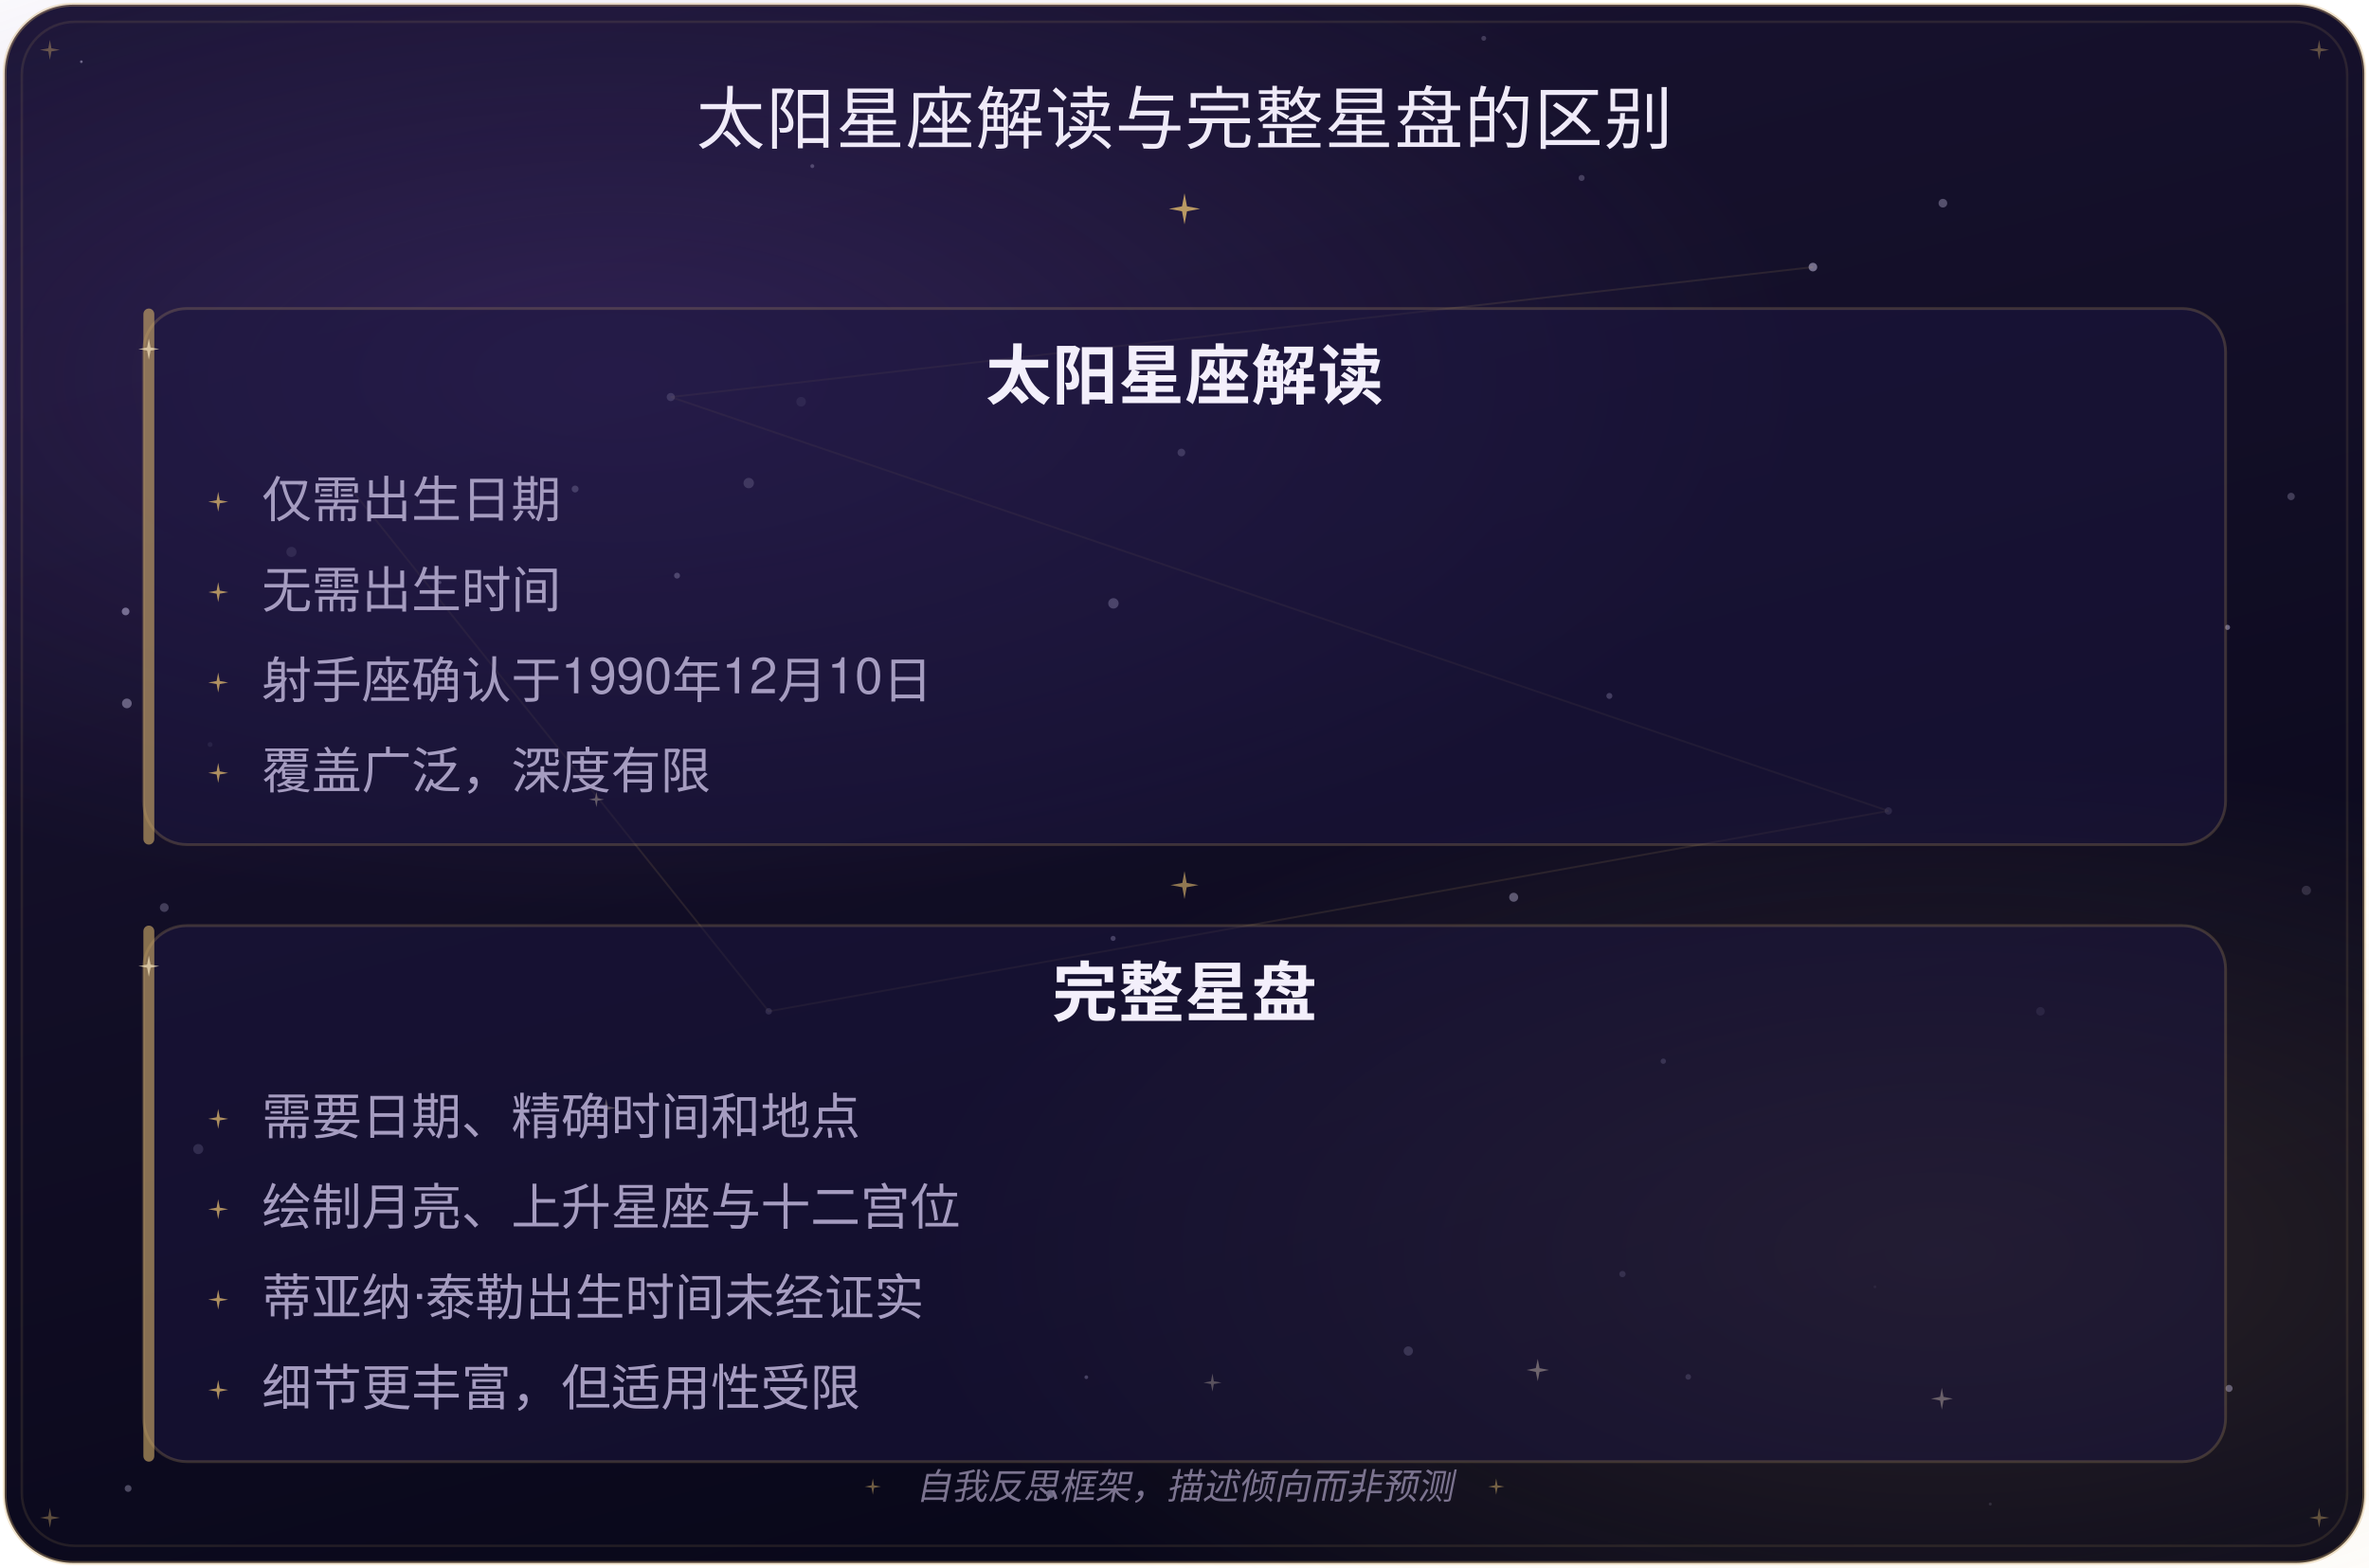
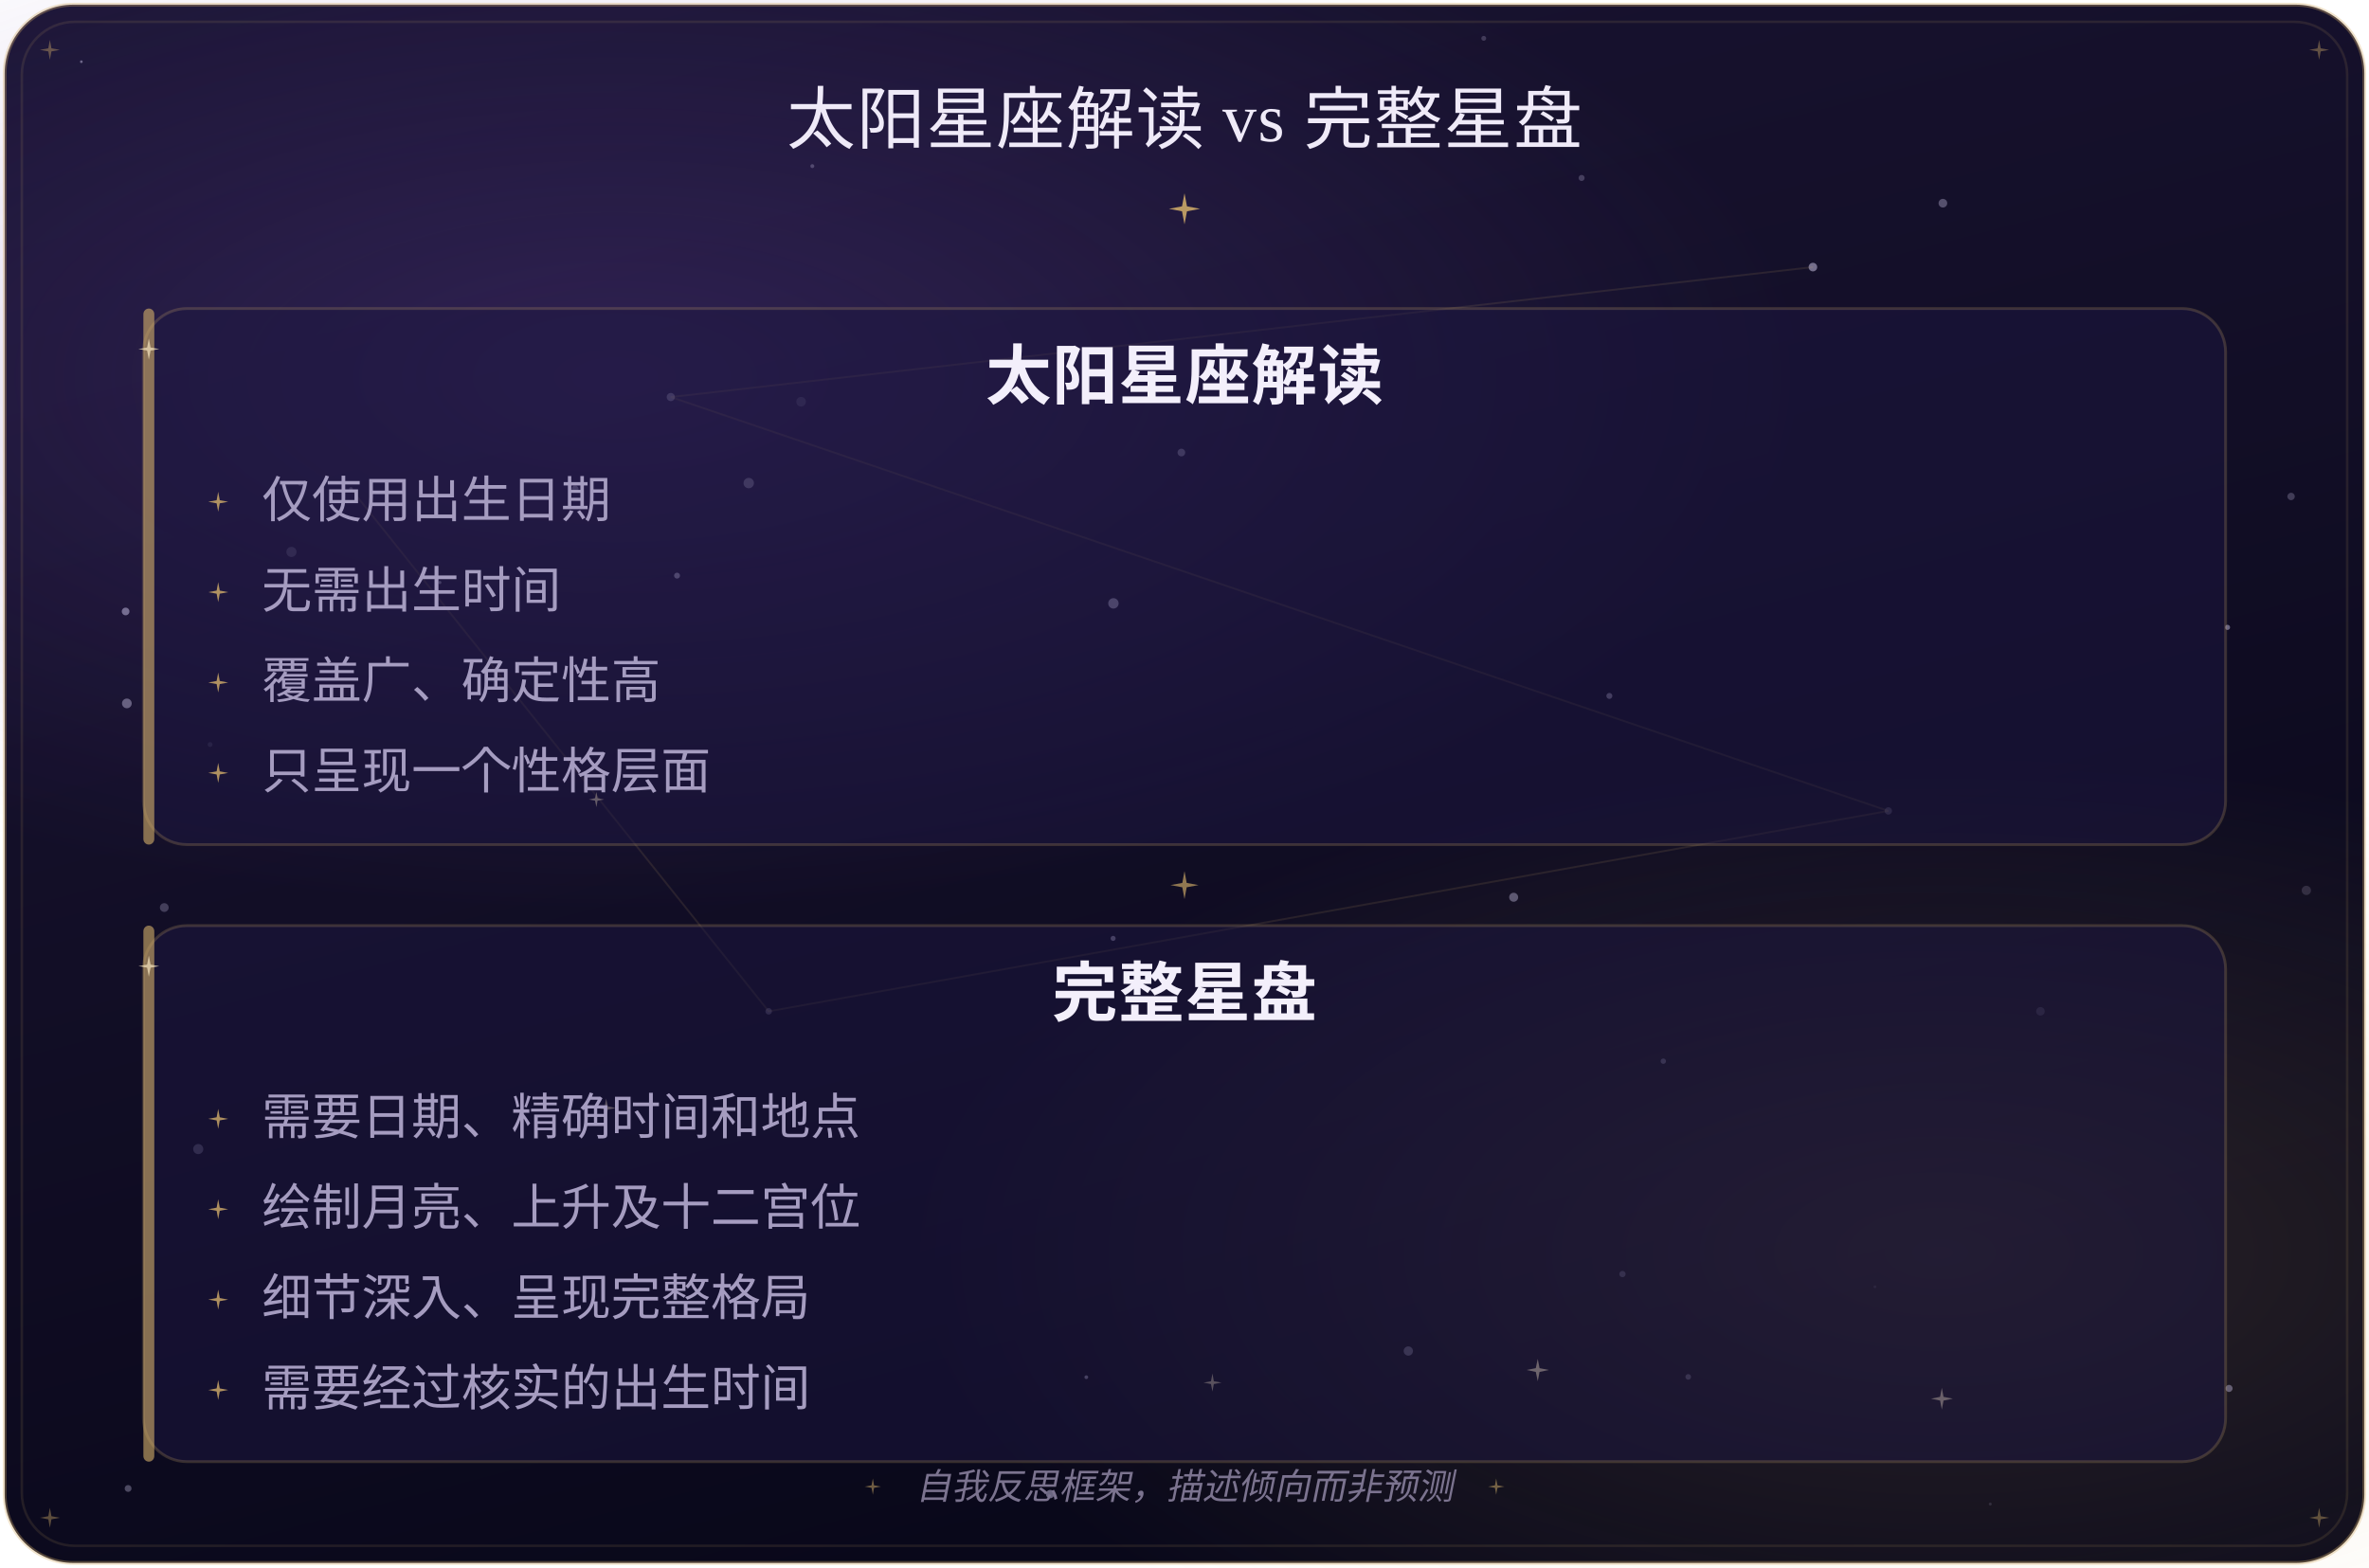
- <svg xmlns="http://www.w3.org/2000/svg" viewBox="0 0 760 503" role="img" aria-label="太阳星座解读与完整星盘的区别">
+ <svg xmlns="http://www.w3.org/2000/svg" viewBox="0 0 760 503" role="img" aria-label="太阳星座解读 vs 完整星盘">
  <defs>
    <linearGradient id="teyanataylorbirthchart0zh-panel" x1="0" y1="0" x2="0.4" y2="1">
      <stop offset="0" stop-color="#1a1433" />
      <stop offset="0.55" stop-color="#120e26" />
      <stop offset="1" stop-color="#09081a" />
    </linearGradient>
    <radialGradient id="teyanataylorbirthchart0zh-foil" cx="0.42" cy="0.34" r="0.75">
      <stop offset="0" stop-color="#fbf0d2" />
      <stop offset="0.5" stop-color="#e8c882" />
      <stop offset="1" stop-color="#b8923f" />
    </radialGradient>
    <radialGradient id="teyanataylorbirthchart0zh-glow" cx="0.5" cy="0.5" r="0.5">
      <stop offset="0" stop-color="#f6e6bf" />
      <stop offset="1" stop-color="#f6e6bf" stop-opacity="0" />
    </radialGradient>
    <radialGradient id="teyanataylorbirthchart0zh-neb1" cx="0.5" cy="0.5" r="0.5">
      <stop offset="0" stop-color="#6f4bb0" stop-opacity="0.28" />
      <stop offset="1" stop-color="#6f4bb0" stop-opacity="0" />
    </radialGradient>
    <radialGradient id="teyanataylorbirthchart0zh-neb2" cx="0.5" cy="0.5" r="0.5">
      <stop offset="0" stop-color="#d4af6a" stop-opacity="0.16" />
      <stop offset="1" stop-color="#d4af6a" stop-opacity="0" />
    </radialGradient>
    <linearGradient id="teyanataylorbirthchart0zh-rule" x1="0" y1="0" x2="1" y2="0">
      <stop offset="0" stop-color="#d4af6a" stop-opacity="0" />
      <stop offset="0.5" stop-color="#d4af6a" stop-opacity="0.6" />
      <stop offset="1" stop-color="#d4af6a" stop-opacity="0" />
    </linearGradient>
  </defs>
  <rect x="1.5" y="1.5" width="757" height="500" rx="22" fill="url(#teyanataylorbirthchart0zh-panel)" />
  <ellipse cx="198" cy="121" rx="380" ry="171" fill="url(#teyanataylorbirthchart0zh-neb1)" />
  <ellipse cx="623" cy="402" rx="334" ry="161" fill="url(#teyanataylorbirthchart0zh-neb2)" />
  <circle cx="240.2" cy="155.0" r="1.67" fill="#cfc8ea" opacity="0.36" />
  <circle cx="93.5" cy="177.1" r="1.63" fill="#cfc8ea" opacity="0.21" />
  <circle cx="623.3" cy="65.2" r="1.39" fill="#cfc8ea" opacity="0.35" />
  <circle cx="217.2" cy="184.7" r="0.95" fill="#cfc8ea" opacity="0.54" />
  <circle cx="357.1" cy="301.1" r="0.81" fill="#cfc8ea" opacity="0.50" />
  <circle cx="507.4" cy="57.1" r="0.97" fill="#cfc8ea" opacity="0.25" />
  <circle cx="451.8" cy="433.5" r="1.49" fill="#cfc8ea" opacity="0.35" />
  <circle cx="476.0" cy="12.3" r="0.78" fill="#cfc8ea" opacity="0.23" />
  <circle cx="336.9" cy="479.4" r="1.34" fill="#cfc8ea" opacity="0.49" />
  <circle cx="735.0" cy="159.3" r="1.19" fill="#cfc8ea" opacity="0.25" />
  <circle cx="260.6" cy="53.3" r="0.63" fill="#cfc8ea" opacity="0.27" />
  <circle cx="67.4" cy="238.9" r="0.78" fill="#cfc8ea" opacity="0.15" />
  <circle cx="141.1" cy="186.9" r="0.51" fill="#cfc8ea" opacity="0.43" />
  <circle cx="714.6" cy="201.3" r="0.83" fill="#cfc8ea" opacity="0.47" />
  <circle cx="184.5" cy="156.9" r="1.11" fill="#cfc8ea" opacity="0.44" />
  <circle cx="112.6" cy="156.9" r="0.59" fill="#cfc8ea" opacity="0.31" />
  <circle cx="52.7" cy="291.2" r="1.41" fill="#cfc8ea" opacity="0.26" />
  <circle cx="739.9" cy="285.7" r="1.49" fill="#cfc8ea" opacity="0.17" />
  <circle cx="485.6" cy="287.9" r="1.44" fill="#cfc8ea" opacity="0.39" />
  <circle cx="246.6" cy="324.5" r="1.05" fill="#cfc8ea" opacity="0.26" />
  <circle cx="605.8" cy="260.2" r="1.18" fill="#cfc8ea" opacity="0.22" />
  <circle cx="474.9" cy="38.3" r="0.42" fill="#cfc8ea" opacity="0.53" />
  <circle cx="601.5" cy="412.9" r="0.46" fill="#cfc8ea" opacity="0.13" />
  <circle cx="357.2" cy="193.6" r="1.67" fill="#cfc8ea" opacity="0.52" />
  <circle cx="215.2" cy="127.4" r="1.31" fill="#cfc8ea" opacity="0.35" />
  <circle cx="520.5" cy="408.8" r="1.01" fill="#cfc8ea" opacity="0.28" />
  <circle cx="638.5" cy="482.6" r="0.48" fill="#cfc8ea" opacity="0.14" />
  <circle cx="26.1" cy="19.8" r="0.43" fill="#cfc8ea" opacity="0.45" />
  <circle cx="40.3" cy="196.2" r="1.23" fill="#cfc8ea" opacity="0.49" />
  <circle cx="379.0" cy="145.2" r="1.23" fill="#cfc8ea" opacity="0.39" />
  <circle cx="581.6" cy="85.7" r="1.38" fill="#cfc8ea" opacity="0.51" />
  <circle cx="654.6" cy="324.5" r="1.37" fill="#cfc8ea" opacity="0.17" />
  <circle cx="40.7" cy="225.7" r="1.56" fill="#cfc8ea" opacity="0.42" />
  <circle cx="96.3" cy="155.1" r="0.76" fill="#cfc8ea" opacity="0.36" />
  <circle cx="41.1" cy="477.6" r="1.10" fill="#cfc8ea" opacity="0.33" />
  <circle cx="715.1" cy="445.5" r="1.14" fill="#cfc8ea" opacity="0.40" />
  <circle cx="541.6" cy="441.8" r="0.90" fill="#cfc8ea" opacity="0.32" />
  <circle cx="533.6" cy="340.5" r="0.86" fill="#cfc8ea" opacity="0.33" />
  <circle cx="63.6" cy="368.7" r="1.62" fill="#cfc8ea" opacity="0.29" />
  <circle cx="516.3" cy="223.3" r="0.96" fill="#cfc8ea" opacity="0.47" />
  <circle cx="257.0" cy="128.9" r="1.54" fill="#cfc8ea" opacity="0.16" />
  <circle cx="348.5" cy="441.9" r="0.60" fill="#cfc8ea" opacity="0.51" />
  <path d="M 622.961 445.3 L 623.5 448.2 L 626.5 448.794 L 623.5 449.4 L 622.961 452.3 L 622.4 449.4 L 619.5 448.794 L 622.4 448.2 Z" fill="#f6e6bf" opacity="0.709" />
  <path d="M 493.323 436.0 L 493.9 439.0 L 496.9 439.584 L 493.9 440.2 L 493.323 443.2 L 492.7 440.2 L 489.7 439.584 L 492.7 439.0 Z" fill="#f6e6bf" opacity="0.751" />
  <path d="M 194.469 352.5 L 195.0 355.0 L 197.5 355.533 L 195.0 356.0 L 194.469 358.6 L 194.0 356.0 L 191.4 355.533 L 194.0 355.0 Z" fill="#f6e6bf" opacity="0.629" />
  <path d="M 191.34 254.1 L 191.7 256.1 L 193.8 256.548 L 191.7 256.9 L 191.34 259.0 L 190.9 256.9 L 188.9 256.548 L 190.9 256.1 Z" fill="#f6e6bf" opacity="0.682" />
  <path d="M 388.971 440.7 L 389.4 443.2 L 391.9 443.628 L 389.4 444.1 L 388.971 446.5 L 388.5 444.1 L 386.1 443.628 L 388.5 443.2 Z" fill="#f6e6bf" opacity="0.578" />
  <path d="M 112.6 156.9 L 246.6 324.5 L 605.8 260.2 L 215.2 127.4 L 581.6 85.7" fill="none" stroke="#d4af6a" stroke-width="0.6" opacity="0.12" />
  <rect x="1.5" y="1.5" width="757" height="500" rx="22" fill="none" stroke="#d4af6a" stroke-opacity="0.34" stroke-width="1.2" />
  <rect x="7" y="7" width="746" height="489" rx="17" fill="none" stroke="#d4af6a" stroke-opacity="0.12" stroke-width="0.8" />
  <path d="M 16 12.8 L 16.5 15.5 L 19.2 16 L 16.5 16.5 L 16 19.2 L 15.5 16.5 L 12.8 16 L 15.5 15.5 Z" fill="#d4af6a" opacity="0.4" />
  <path d="M 744 12.8 L 744.5 15.5 L 747.2 16 L 744.5 16.5 L 744 19.2 L 743.5 16.5 L 740.8 16 L 743.5 15.5 Z" fill="#d4af6a" opacity="0.4" />
  <path d="M 16 483.8 L 16.5 486.5 L 19.2 487 L 16.5 487.5 L 16 490.2 L 15.5 487.5 L 12.8 487 L 15.5 486.5 Z" fill="#d4af6a" opacity="0.4" />
  <path d="M 744 483.8 L 744.5 486.5 L 747.2 487 L 744.5 487.5 L 744 490.2 L 743.5 487.5 L 740.8 487 L 743.5 486.5 Z" fill="#d4af6a" opacity="0.4" />
-   <text x="380" y="46" text-anchor="middle" font-family="Georgia, 'Times New Roman', serif" font-size="22" letter-spacing="0.4" fill="#efeaf8">太阳星座解读与完整星盘的区别</text>
+   <text x="380" y="46" text-anchor="middle" font-family="Georgia, 'Times New Roman', serif" font-size="22" letter-spacing="0.4" fill="#efeaf8">太阳星座解读 vs 完整星盘</text>
  <line x1="230" y1="67" x2="368" y2="67" stroke="url(#teyanataylorbirthchart0zh-rule)" stroke-width="1" />
  <line x1="392" y1="67" x2="530" y2="67" stroke="url(#teyanataylorbirthchart0zh-rule)" stroke-width="1" />
  <path d="M 380 62.0 L 380.8 66.2 L 385.0 67 L 380.8 67.8 L 380 72.0 L 379.2 67.8 L 375.0 67 L 379.2 66.2 Z" fill="#d4af6a" opacity="0.85" />
  <rect x="46" y="99" width="668" height="172.0" rx="14" fill="#1d1740" fill-opacity="0.5" stroke="#d4af6a" stroke-opacity="0.22" stroke-width="0.9" />
  <rect x="46" y="99" width="3.5" height="172.0" rx="1.8" fill="#d4af6a" fill-opacity="0.6" />
  <path d="M 47.75 108.6 L 48.3 111.5 L 51.1 112 L 48.3 112.5 L 47.75 115.4 L 47.2 112.5 L 44.4 112 L 47.2 111.5 Z" fill="#f6e6bf" opacity="0.7" />
  <text x="380" y="128.0" text-anchor="middle" font-family="Georgia, 'Times New Roman', serif" font-size="21" font-weight="700" letter-spacing="0.3" fill="#f3effb">太阳星座解读</text>
  <path d="M 70 157.8 L 70.5 160.5 L 73.2 161 L 70.5 161.5 L 70 164.2 L 69.5 161.5 L 66.8 161 L 69.5 160.5 Z" fill="#d4af6a" opacity="0.8" />
-   <text x="84" y="166.0" font-family="Helvetica, Arial, sans-serif" font-size="16" fill="#a59cc0">仅需出生日期</text>
+   <text x="84" y="166.0" font-family="Helvetica, Arial, sans-serif" font-size="16" fill="#a59cc0">仅使用出生日期</text>
  <path d="M 70 186.8 L 70.5 189.5 L 73.2 190 L 70.5 190.5 L 70 193.2 L 69.5 190.5 L 66.8 190 L 69.5 189.5 Z" fill="#d4af6a" opacity="0.8" />
  <text x="84" y="195.0" font-family="Helvetica, Arial, sans-serif" font-size="16" fill="#a59cc0">无需出生时间</text>
  <path d="M 70 215.8 L 70.5 218.5 L 73.2 219 L 70.5 219.5 L 70 222.2 L 69.5 219.5 L 66.8 219 L 69.5 218.5 Z" fill="#d4af6a" opacity="0.8" />
-   <text x="84" y="224.0" font-family="Helvetica, Arial, sans-serif" font-size="16" fill="#a59cc0">射手座确认于1990年12月10日</text>
+   <text x="84" y="224.0" font-family="Helvetica, Arial, sans-serif" font-size="16" fill="#a59cc0">覆盖广、确定性高</text>
  <path d="M 70 244.8 L 70.5 247.5 L 73.2 248 L 70.5 248.5 L 70 251.2 L 69.5 248.5 L 66.8 248 L 69.5 247.5 Z" fill="#d4af6a" opacity="0.8" />
-   <text x="84" y="253.0" font-family="Helvetica, Arial, sans-serif" font-size="16" fill="#a59cc0">覆盖广泛，深度有限</text>
+   <text x="84" y="253.0" font-family="Helvetica, Arial, sans-serif" font-size="16" fill="#a59cc0">只呈现一个性格层面</text>
  <path d="M 380 279.5 L 380.7 283.3 L 384.5 284 L 380.7 284.7 L 380 288.5 L 379.3 284.7 L 375.5 284 L 379.3 283.3 Z" fill="#d4af6a" opacity="0.65" />
  <rect x="46" y="297" width="668" height="172.0" rx="14" fill="#1d1740" fill-opacity="0.5" stroke="#d4af6a" stroke-opacity="0.22" stroke-width="0.9" />
  <rect x="46" y="297" width="3.5" height="172.0" rx="1.8" fill="#d4af6a" fill-opacity="0.6" />
  <path d="M 47.75 306.6 L 48.3 309.5 L 51.1 310 L 48.3 310.5 L 47.75 313.4 L 47.2 310.5 L 44.4 310 L 47.2 309.5 Z" fill="#f6e6bf" opacity="0.7" />
  <text x="380" y="326.0" text-anchor="middle" font-family="Georgia, 'Times New Roman', serif" font-size="21" font-weight="700" letter-spacing="0.3" fill="#f3effb">完整星盘</text>
  <path d="M 70 355.8 L 70.5 358.5 L 73.2 359 L 70.5 359.5 L 70 362.2 L 69.5 359.5 L 66.8 359 L 69.5 358.5 Z" fill="#d4af6a" opacity="0.8" />
  <text x="84" y="364.0" font-family="Helvetica, Arial, sans-serif" font-size="16" fill="#a59cc0">需要日期、精确时间和地点</text>
  <path d="M 70 384.8 L 70.5 387.5 L 73.2 388 L 70.5 388.5 L 70 391.2 L 69.5 388.5 L 66.8 388 L 69.5 387.5 Z" fill="#d4af6a" opacity="0.8" />
-   <text x="84" y="393.0" font-family="Helvetica, Arial, sans-serif" font-size="16" fill="#a59cc0">绘制月亮、上升星座与十二宫位</text>
+   <text x="84" y="393.0" font-family="Helvetica, Arial, sans-serif" font-size="16" fill="#a59cc0">绘制月亮、上升及十二宫位</text>
  <path d="M 70 413.8 L 70.5 416.5 L 73.2 417 L 70.5 417.5 L 70 420.2 L 69.5 417.5 L 66.8 417 L 69.5 416.5 Z" fill="#d4af6a" opacity="0.8" />
-   <text x="84" y="422.0" font-family="Helvetica, Arial, sans-serif" font-size="16" fill="#a59cc0">蒂亚纳·泰勒出生时间未经证实</text>
+   <text x="84" y="422.0" font-family="Helvetica, Arial, sans-serif" font-size="16" fill="#a59cc0">细节深入、呈现完整格局</text>
  <path d="M 70 442.8 L 70.5 445.5 L 73.2 446 L 70.5 446.5 L 70 449.2 L 69.5 446.5 L 66.8 446 L 69.5 445.5 Z" fill="#d4af6a" opacity="0.8" />
-   <text x="84" y="451.0" font-family="Helvetica, Arial, sans-serif" font-size="16" fill="#a59cc0">细节更丰富，但适用性受限</text>
+   <text x="84" y="451.0" font-family="Helvetica, Arial, sans-serif" font-size="16" fill="#a59cc0">需要经过核实的出生时间</text>
  <path d="M 280.025 474.4 L 280.4 476.6 L 282.6 477 L 280.4 477.4 L 280.025 479.6 L 279.6 477.4 L 277.4 477 L 279.6 476.6 Z" fill="#d4af6a" opacity="0.5" />
  <text x="380" y="481" text-anchor="middle" font-family="Georgia, 'Times New Roman', serif" font-style="italic" font-size="11.5" fill="#7b738f">自我反思框架，描述倾向而非预测</text>
  <path d="M 479.975 474.4 L 480.4 476.6 L 482.6 477 L 480.4 477.4 L 479.975 479.6 L 479.6 477.4 L 477.4 477 L 479.6 476.6 Z" fill="#d4af6a" opacity="0.5" />
</svg>
